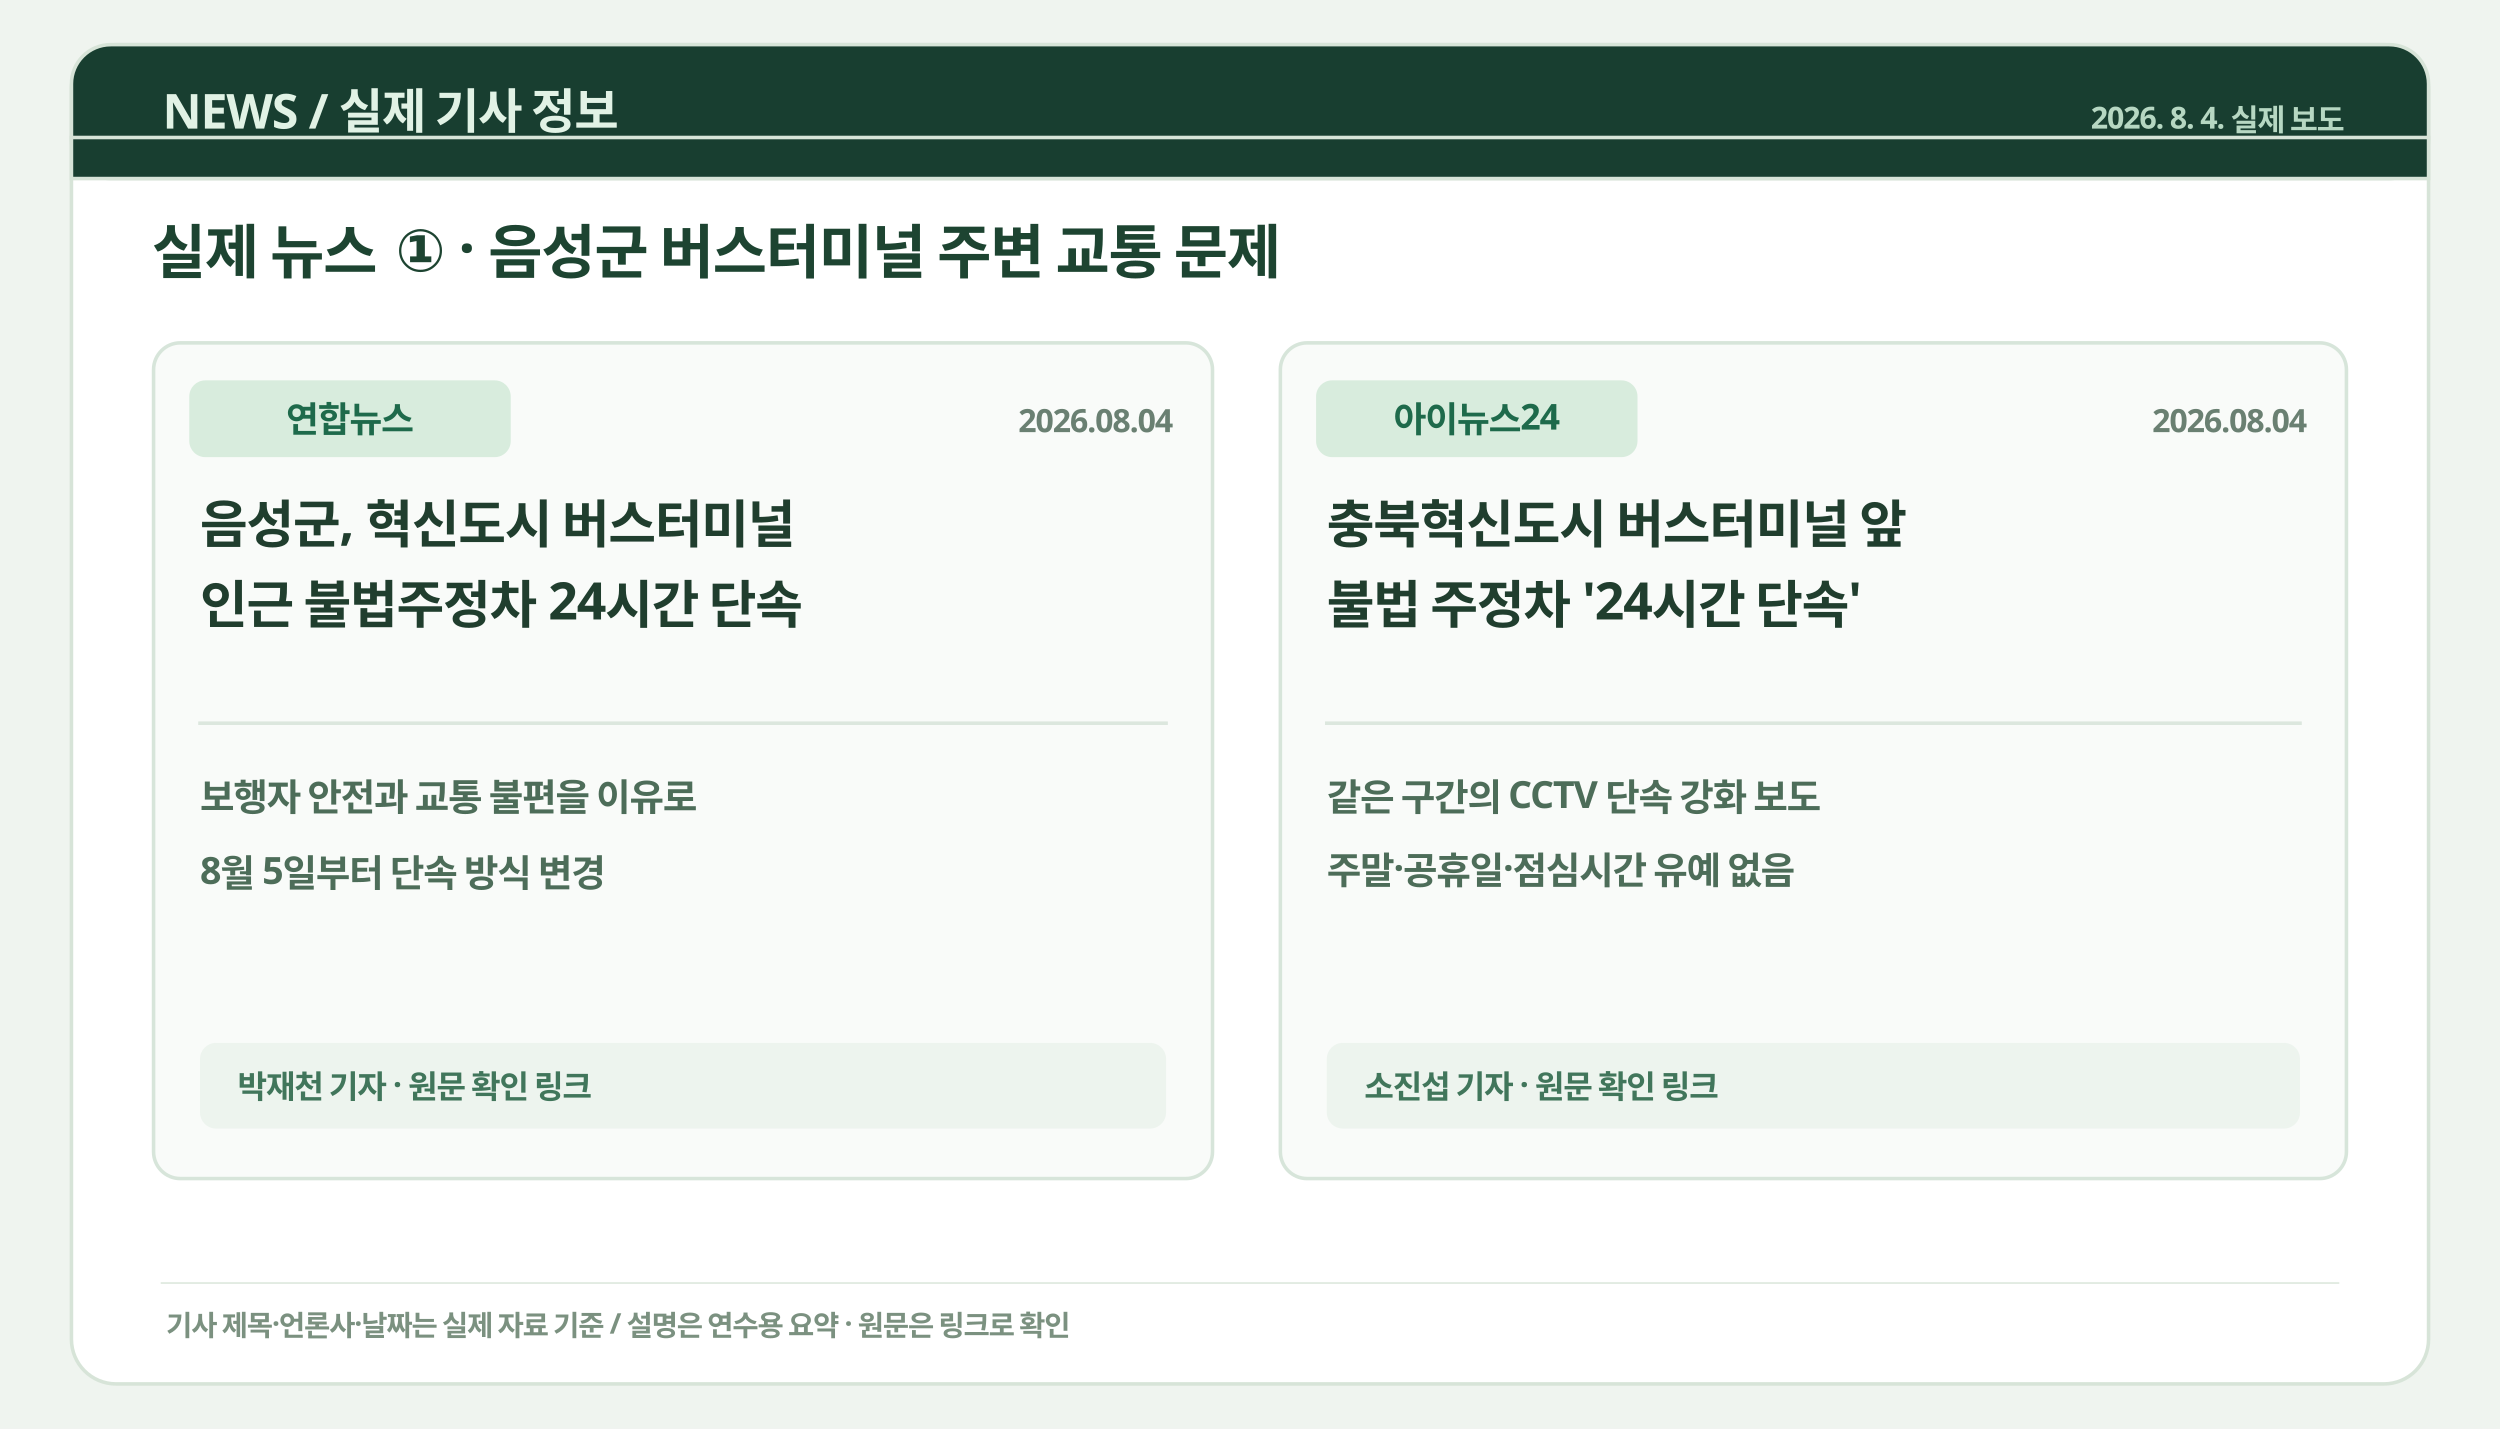
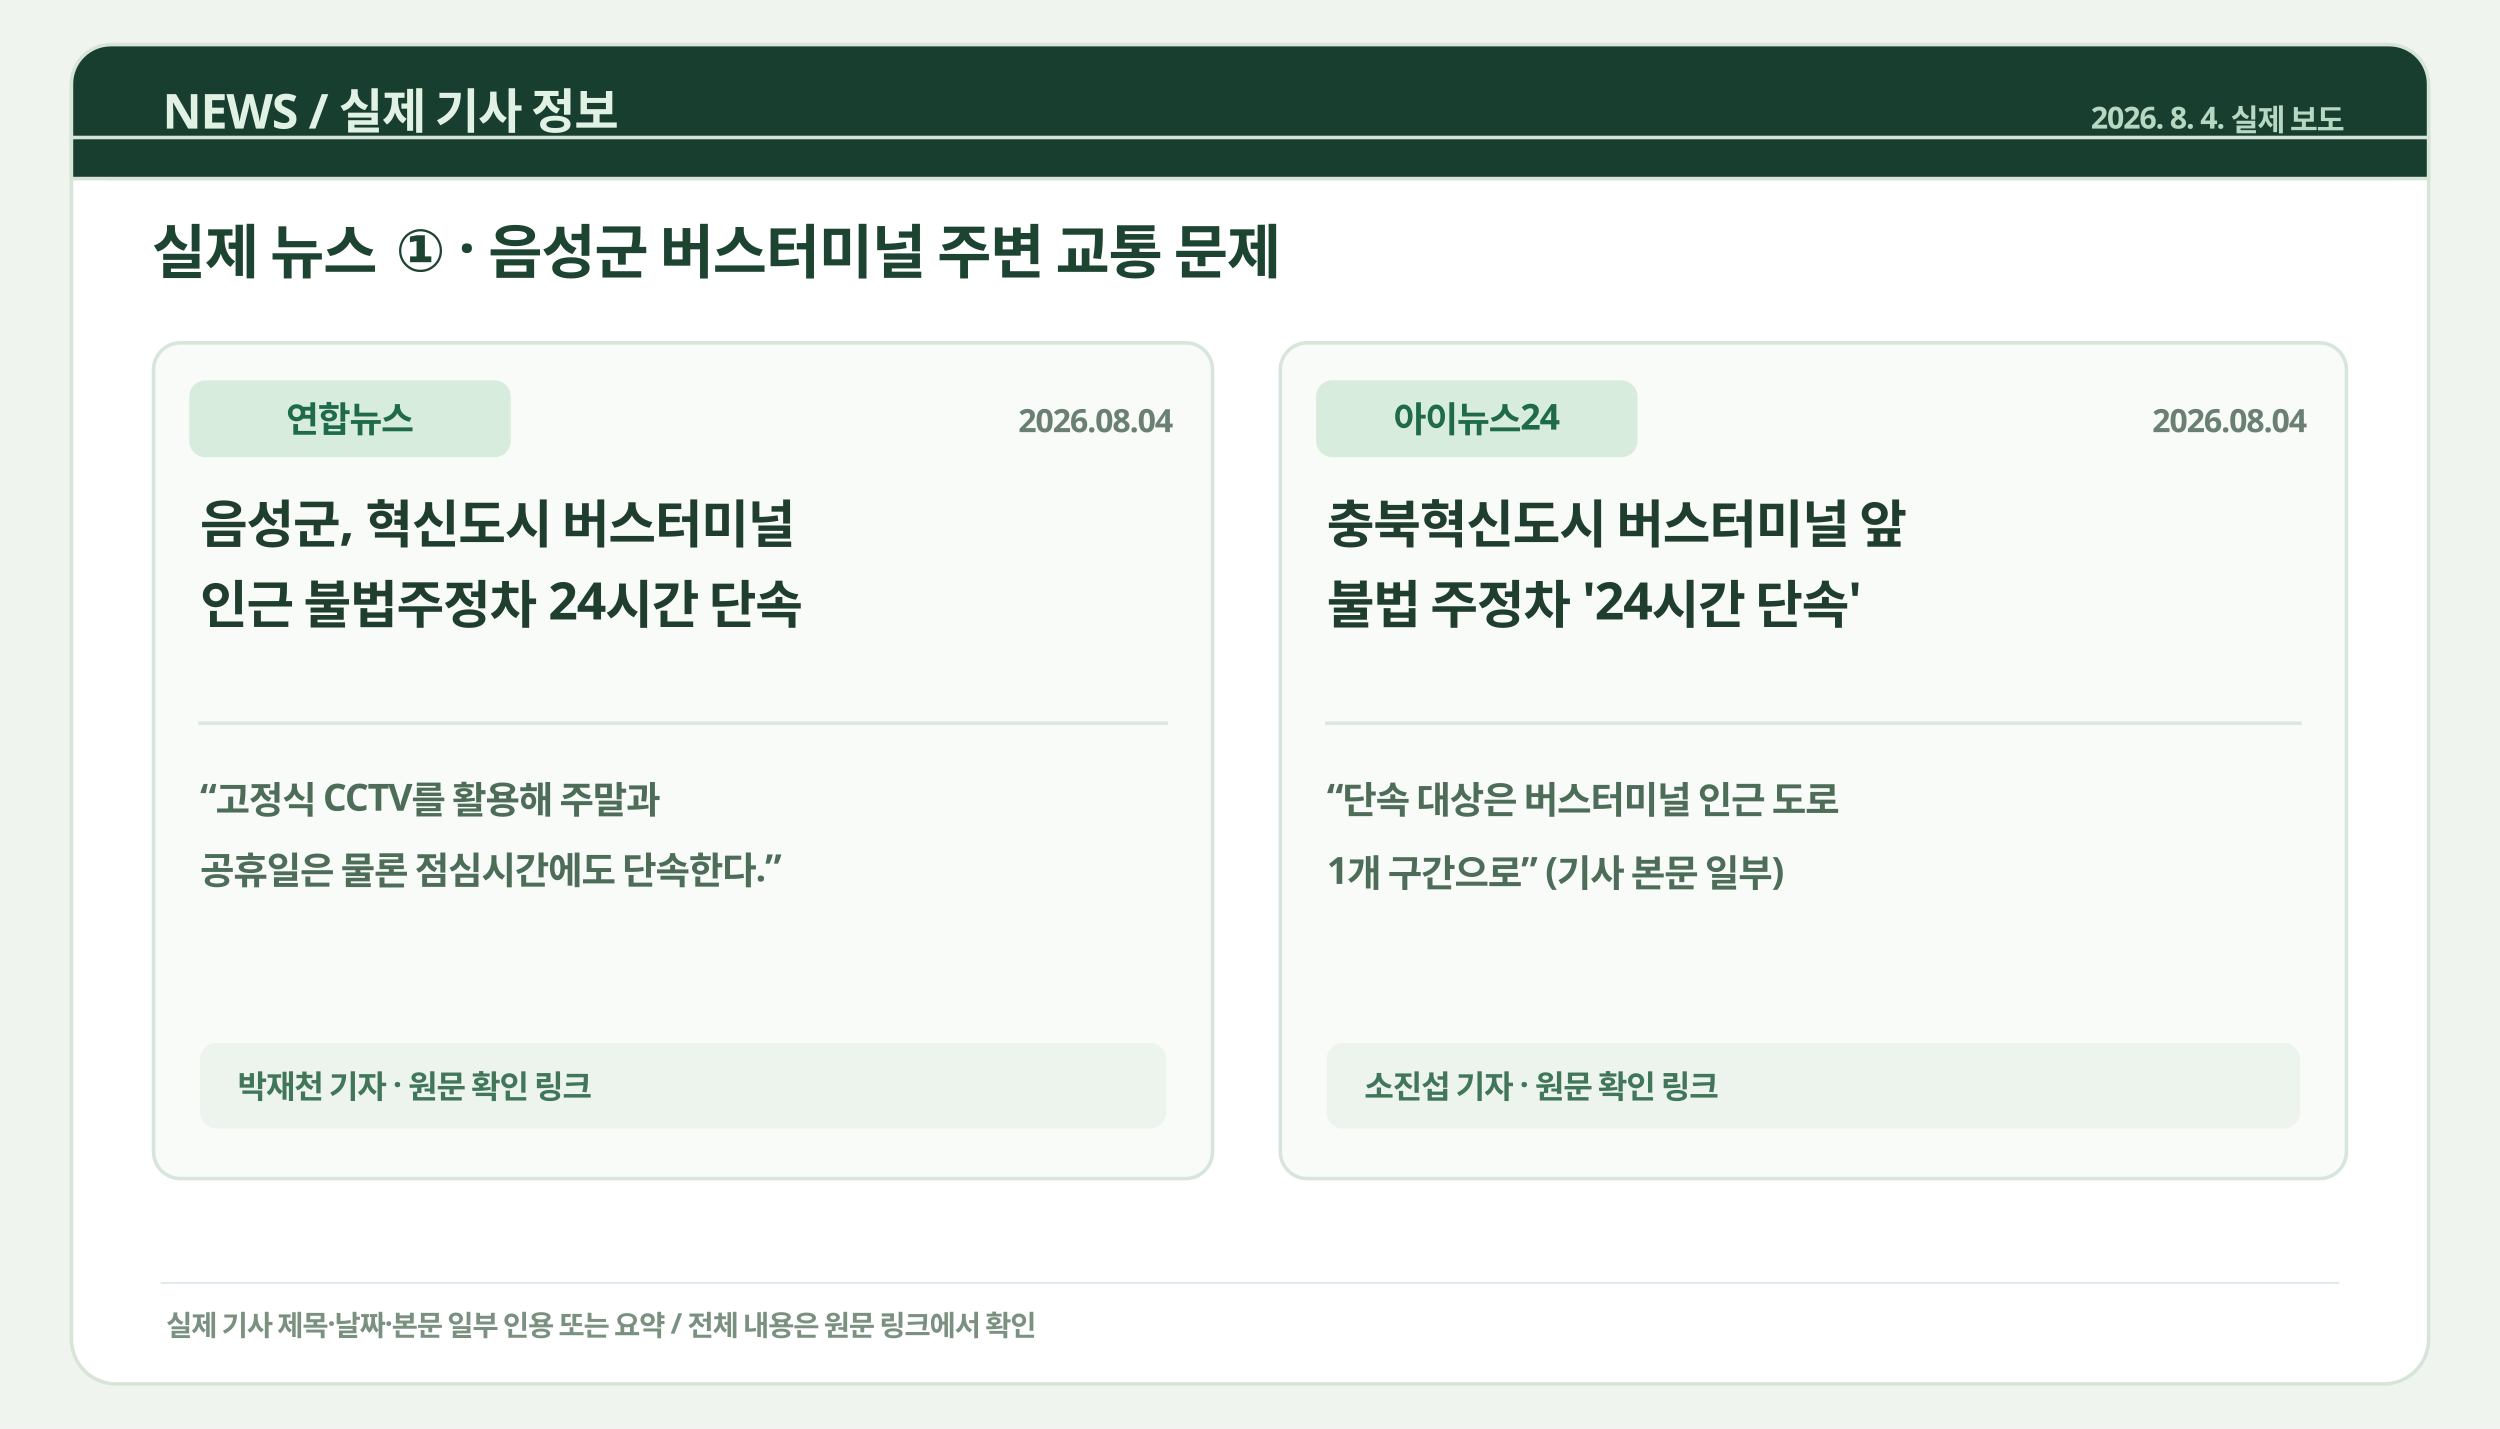
<svg xmlns="http://www.w3.org/2000/svg" viewBox="0 0 1400 800" role="img" aria-label="실제 뉴스 ① · 음성군 버스터미널 주변 교통 문제">
  <style>text{font-family:"Apple SD Gothic Neo","Malgun Gothic",sans-serif;letter-spacing:-.65px}</style>
  <rect x="0" y="0" width="1400" height="800" rx="0" fill="#eff4ef" stroke-width="2" stroke="none" />
  <rect x="40" y="25" width="1320" height="750" rx="25" fill="#ffffff" stroke-width="2" stroke="#d7e4d8" />
  <rect x="40" y="25" width="1320" height="75" rx="22" fill="#183e30" stroke-width="2" stroke="#d7e4d8" />
  <rect x="40" y="77" width="1320" height="23" rx="0" fill="#183e30" stroke-width="2" stroke="#d7e4d8" />
  <text x="91" y="72" font-size="27" font-weight="840" fill="#e1f2e5" text-anchor="start">NEWS  /  실제 기사 정보</text>
  <text x="1313" y="72" font-size="17" font-weight="700" fill="#b6d7c2" text-anchor="end">2026. 8. 4. 실제 보도</text>
  <text x="85" y="153" font-size="33" font-weight="850" fill="#1d4431" text-anchor="start">실제 뉴스 ① · 음성군 버스터미널 주변 교통 문제</text>
  <rect x="86" y="192" width="593" height="468" rx="15" fill="#f9fbf9" stroke-width="2" stroke="#d7e5da" />
  <rect x="106" y="213" width="180" height="43" rx="9" fill="#d8ecdd" stroke-width="2" stroke="none" />
  <text x="196" y="242" font-size="20" font-weight="840" fill="#1e6a4b" text-anchor="middle">연합뉴스</text>
  <text x="657" y="242" font-size="18" font-weight="690" fill="#6a8072" text-anchor="end">2026.08.04</text>
  <text x="112" y="304" font-size="29" font-weight="900" fill="#203e2e" text-anchor="start">음성군, 혁신도시 버스터미널</text>
  <text x="112" y="349" font-size="29" font-weight="900" fill="#203e2e" text-anchor="start">인근 불법주정차 24시간 단속</text>
  <rect x="111" y="404" width="543" height="2" rx="0" fill="#dce7de" stroke-width="2" stroke="none" />
-   <text x="112" y="454" font-size="21" font-weight="670" fill="#4d6d59" text-anchor="start">보행자 안전과 교통 불편을 이유로</text>
-   <text x="112" y="495" font-size="21" font-weight="670" fill="#4d6d59" text-anchor="start">8월 5일부터 단속 방식 변경</text>
+   <text x="112" y="454" font-size="21" font-weight="670" fill="#4d6d59" text-anchor="start">“고정식 CCTV를 활용해 주말과</text>
+   <text x="112" y="495" font-size="21" font-weight="670" fill="#4d6d59" text-anchor="start">공휴일은 물론 점심시간에도 단속한다.”</text>
  <rect x="112" y="584" width="541" height="48" rx="9" fill="#edf4ee" stroke-width="2" stroke="none" />
  <text x="133" y="615" font-size="18" font-weight="780" fill="#41765b" text-anchor="start">박재천 기자 · 원문 확인 링크</text>
  <rect x="717" y="192" width="597" height="468" rx="15" fill="#f9fbf9" stroke-width="2" stroke="#d7e5da" />
  <rect x="737" y="213" width="180" height="43" rx="9" fill="#d8ecdd" stroke-width="2" stroke="none" />
  <text x="827" y="242" font-size="20" font-weight="840" fill="#1e6a4b" text-anchor="middle">아이뉴스24</text>
  <text x="1292" y="242" font-size="18" font-weight="690" fill="#6a8072" text-anchor="end">2026.08.04</text>
  <text x="743" y="304" font-size="29" font-weight="900" fill="#203e2e" text-anchor="start">충북혁신도시 버스터미널 앞</text>
  <text x="743" y="349" font-size="29" font-weight="900" fill="#203e2e" text-anchor="start">불법 주정차 '24시간 단속'</text>
  <rect x="742" y="404" width="547" height="2" rx="0" fill="#dce7de" stroke-width="2" stroke="none" />
-   <text x="743" y="454" font-size="21" font-weight="670" fill="#4d6d59" text-anchor="start">같은 구간의 CCTV 단속 강화 보도</text>
-   <text x="743" y="495" font-size="21" font-weight="670" fill="#4d6d59" text-anchor="start">주말·공휴일·점심시간 유예 없음</text>
+   <text x="743" y="454" font-size="21" font-weight="670" fill="#4d6d59" text-anchor="start">“단속 대상은 버스터미널 인근 도로</text>
+   <text x="743" y="495" font-size="21" font-weight="670" fill="#4d6d59" text-anchor="start">1개 구간으로” (기사 본문 일부)</text>
  <rect x="743" y="584" width="545" height="48" rx="9" fill="#edf4ee" stroke-width="2" stroke="none" />
  <text x="764" y="615" font-size="18" font-weight="780" fill="#41765b" text-anchor="start">소진섭 기자 · 원문 확인 링크</text>
  <rect x="90" y="718" width="1220" height="1" rx="0" fill="#e0eae0" stroke-width="2" stroke="none" />
-   <text x="93" y="748" font-size="16" font-weight="600" fill="#7b9180" text-anchor="start">기사 제목·언론사·날짜는 실제 자료 기준 / 설명은 연수용 요약 · 원문은 링크로 확인</text>
+   <text x="93" y="748" font-size="16" font-weight="600" fill="#7b9180" text-anchor="start">실제 기사 제목·날짜·본문 일부 인용 또는 요약 / 전체 내용은 원문 링크에서 확인</text>
</svg>
